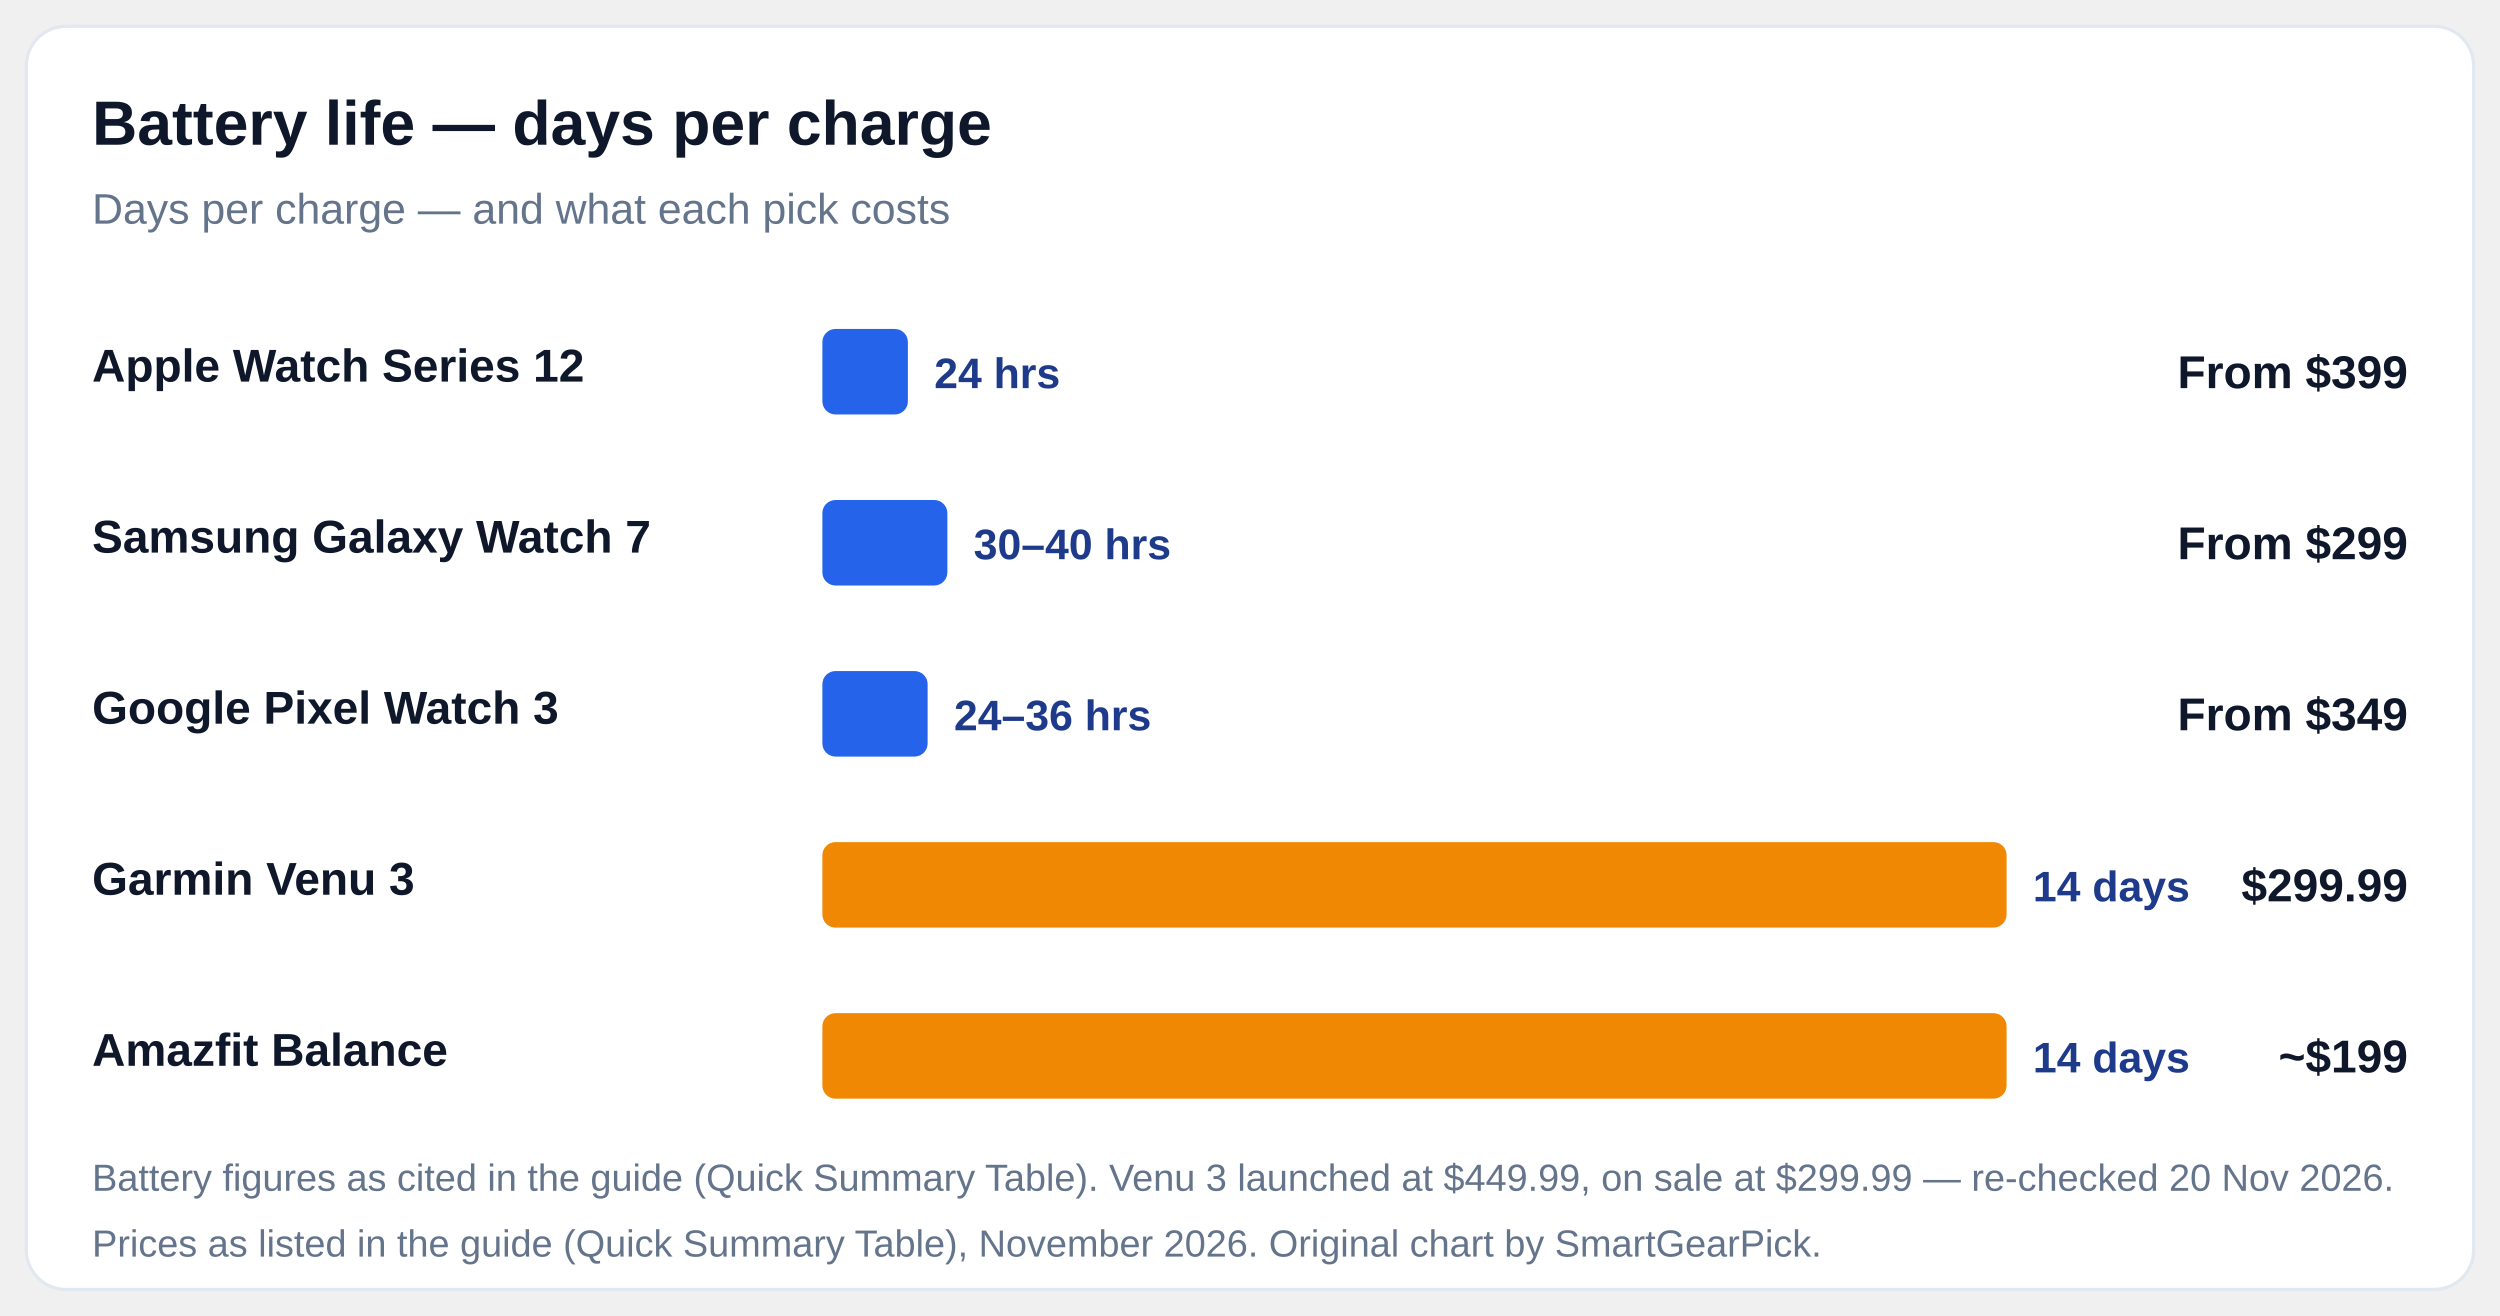
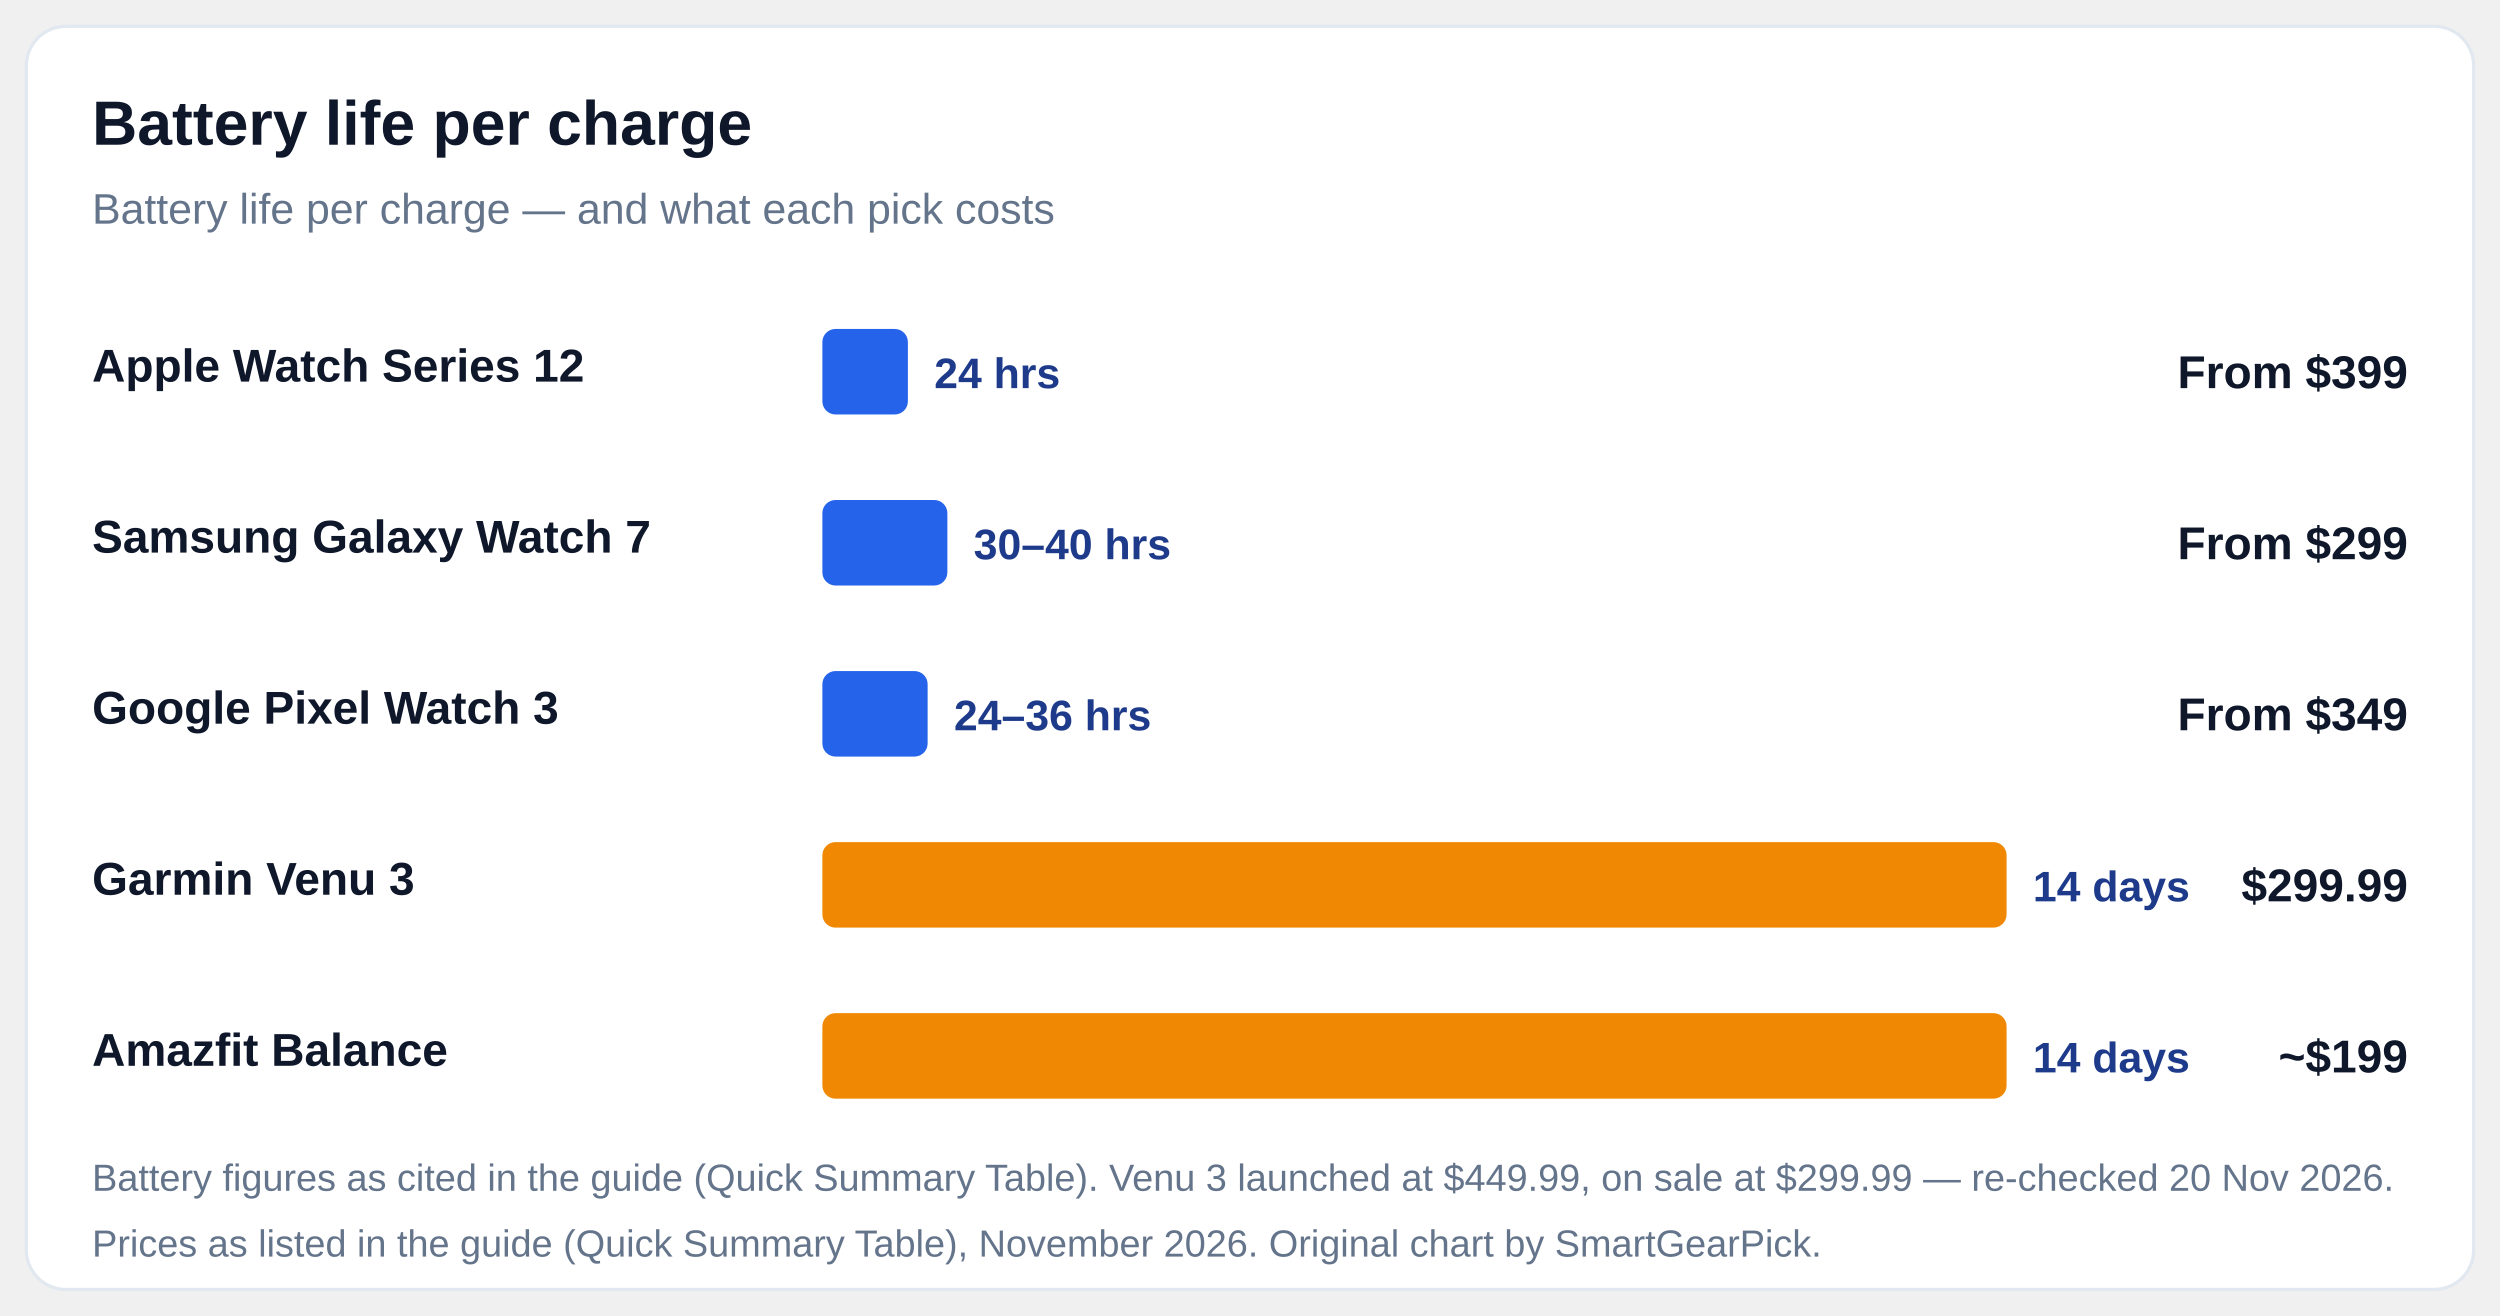
<svg xmlns="http://www.w3.org/2000/svg" viewBox="0 0 760 400" width="760" height="400" role="img" aria-label="Bar chart: battery life per charge for the Apple Watch Series 12 (24 hours, from 399 dollars), Samsung Galaxy Watch 7 (30 to 40 hours, from 299 dollars), Google Pixel Watch 3 (24 to 36 hours, from 349 dollars), Garmin Venu 3 (14 days, 299.99 dollars on sale) and Amazfit Balance (14 days, about 199 dollars)">
  <rect x="8" y="8" width="744" height="384" rx="12" fill="#ffffff" stroke="#e2e8f0" stroke-width="1" />
-   <text x="28" y="44" font-family="Arial, Helvetica, sans-serif" font-size="19" font-weight="700" fill="#0f172a">Battery life — days per charge</text>
-   <text x="28" y="68" font-family="Arial, Helvetica, sans-serif" font-size="13" fill="#64748b">Days per charge — and what each pick costs</text>
+   <text x="28" y="44" font-family="Arial, Helvetica, sans-serif" font-size="19" font-weight="700" fill="#0f172a">Battery life per charge</text>
+   <text x="28" y="68" font-family="Arial, Helvetica, sans-serif" font-size="13" fill="#64748b">Battery life per charge — and what each pick costs</text>
  <text x="28" y="116" font-family="Arial, Helvetica, sans-serif" font-size="14" font-weight="600" fill="#0f172a">Apple Watch Series 12</text>
  <rect x="250" y="100" width="26" height="26" rx="4" fill="#2563eb" />
  <text x="284" y="118" font-family="Arial, Helvetica, sans-serif" font-size="13" font-weight="700" fill="#1e3a8a">24 hrs</text>
  <text x="732" y="118" font-family="Arial, Helvetica, sans-serif" font-size="14" font-weight="700" fill="#0f172a" text-anchor="end">From $399</text>
  <text x="28" y="168" font-family="Arial, Helvetica, sans-serif" font-size="14" font-weight="600" fill="#0f172a">Samsung Galaxy Watch 7</text>
  <rect x="250" y="152" width="38" height="26" rx="4" fill="#2563eb" />
  <text x="296" y="170" font-family="Arial, Helvetica, sans-serif" font-size="13" font-weight="700" fill="#1e3a8a">30–40 hrs</text>
  <text x="732" y="170" font-family="Arial, Helvetica, sans-serif" font-size="14" font-weight="700" fill="#0f172a" text-anchor="end">From $299</text>
  <text x="28" y="220" font-family="Arial, Helvetica, sans-serif" font-size="14" font-weight="600" fill="#0f172a">Google Pixel Watch 3</text>
  <rect x="250" y="204" width="32" height="26" rx="4" fill="#2563eb" />
  <text x="290" y="222" font-family="Arial, Helvetica, sans-serif" font-size="13" font-weight="700" fill="#1e3a8a">24–36 hrs</text>
  <text x="732" y="222" font-family="Arial, Helvetica, sans-serif" font-size="14" font-weight="700" fill="#0f172a" text-anchor="end">From $349</text>
  <text x="28" y="272" font-family="Arial, Helvetica, sans-serif" font-size="14" font-weight="600" fill="#0f172a">Garmin Venu 3</text>
  <rect x="250" y="256" width="360" height="26" rx="4" fill="#f08804" />
  <text x="618" y="274" font-family="Arial, Helvetica, sans-serif" font-size="13" font-weight="700" fill="#1e3a8a">14 days</text>
  <text x="732" y="274" font-family="Arial, Helvetica, sans-serif" font-size="14" font-weight="700" fill="#0f172a" text-anchor="end">$299.99</text>
  <text x="28" y="324" font-family="Arial, Helvetica, sans-serif" font-size="14" font-weight="600" fill="#0f172a">Amazfit Balance</text>
  <rect x="250" y="308" width="360" height="26" rx="4" fill="#f08804" />
  <text x="618" y="326" font-family="Arial, Helvetica, sans-serif" font-size="13" font-weight="700" fill="#1e3a8a">14 days</text>
  <text x="732" y="326" font-family="Arial, Helvetica, sans-serif" font-size="14" font-weight="700" fill="#0f172a" text-anchor="end">~$199</text>
  <text x="28" y="362" font-family="Arial, Helvetica, sans-serif" font-size="11.5" fill="#64748b">Battery figures as cited in the guide (Quick Summary Table). Venu 3 launched at $449.99, on sale at $299.99 — re-checked 20 Nov 2026.</text>
  <text x="28" y="382" font-family="Arial, Helvetica, sans-serif" font-size="11.5" fill="#64748b">Prices as listed in the guide (Quick Summary Table), November 2026. Original chart by SmartGearPick.</text>
</svg>
